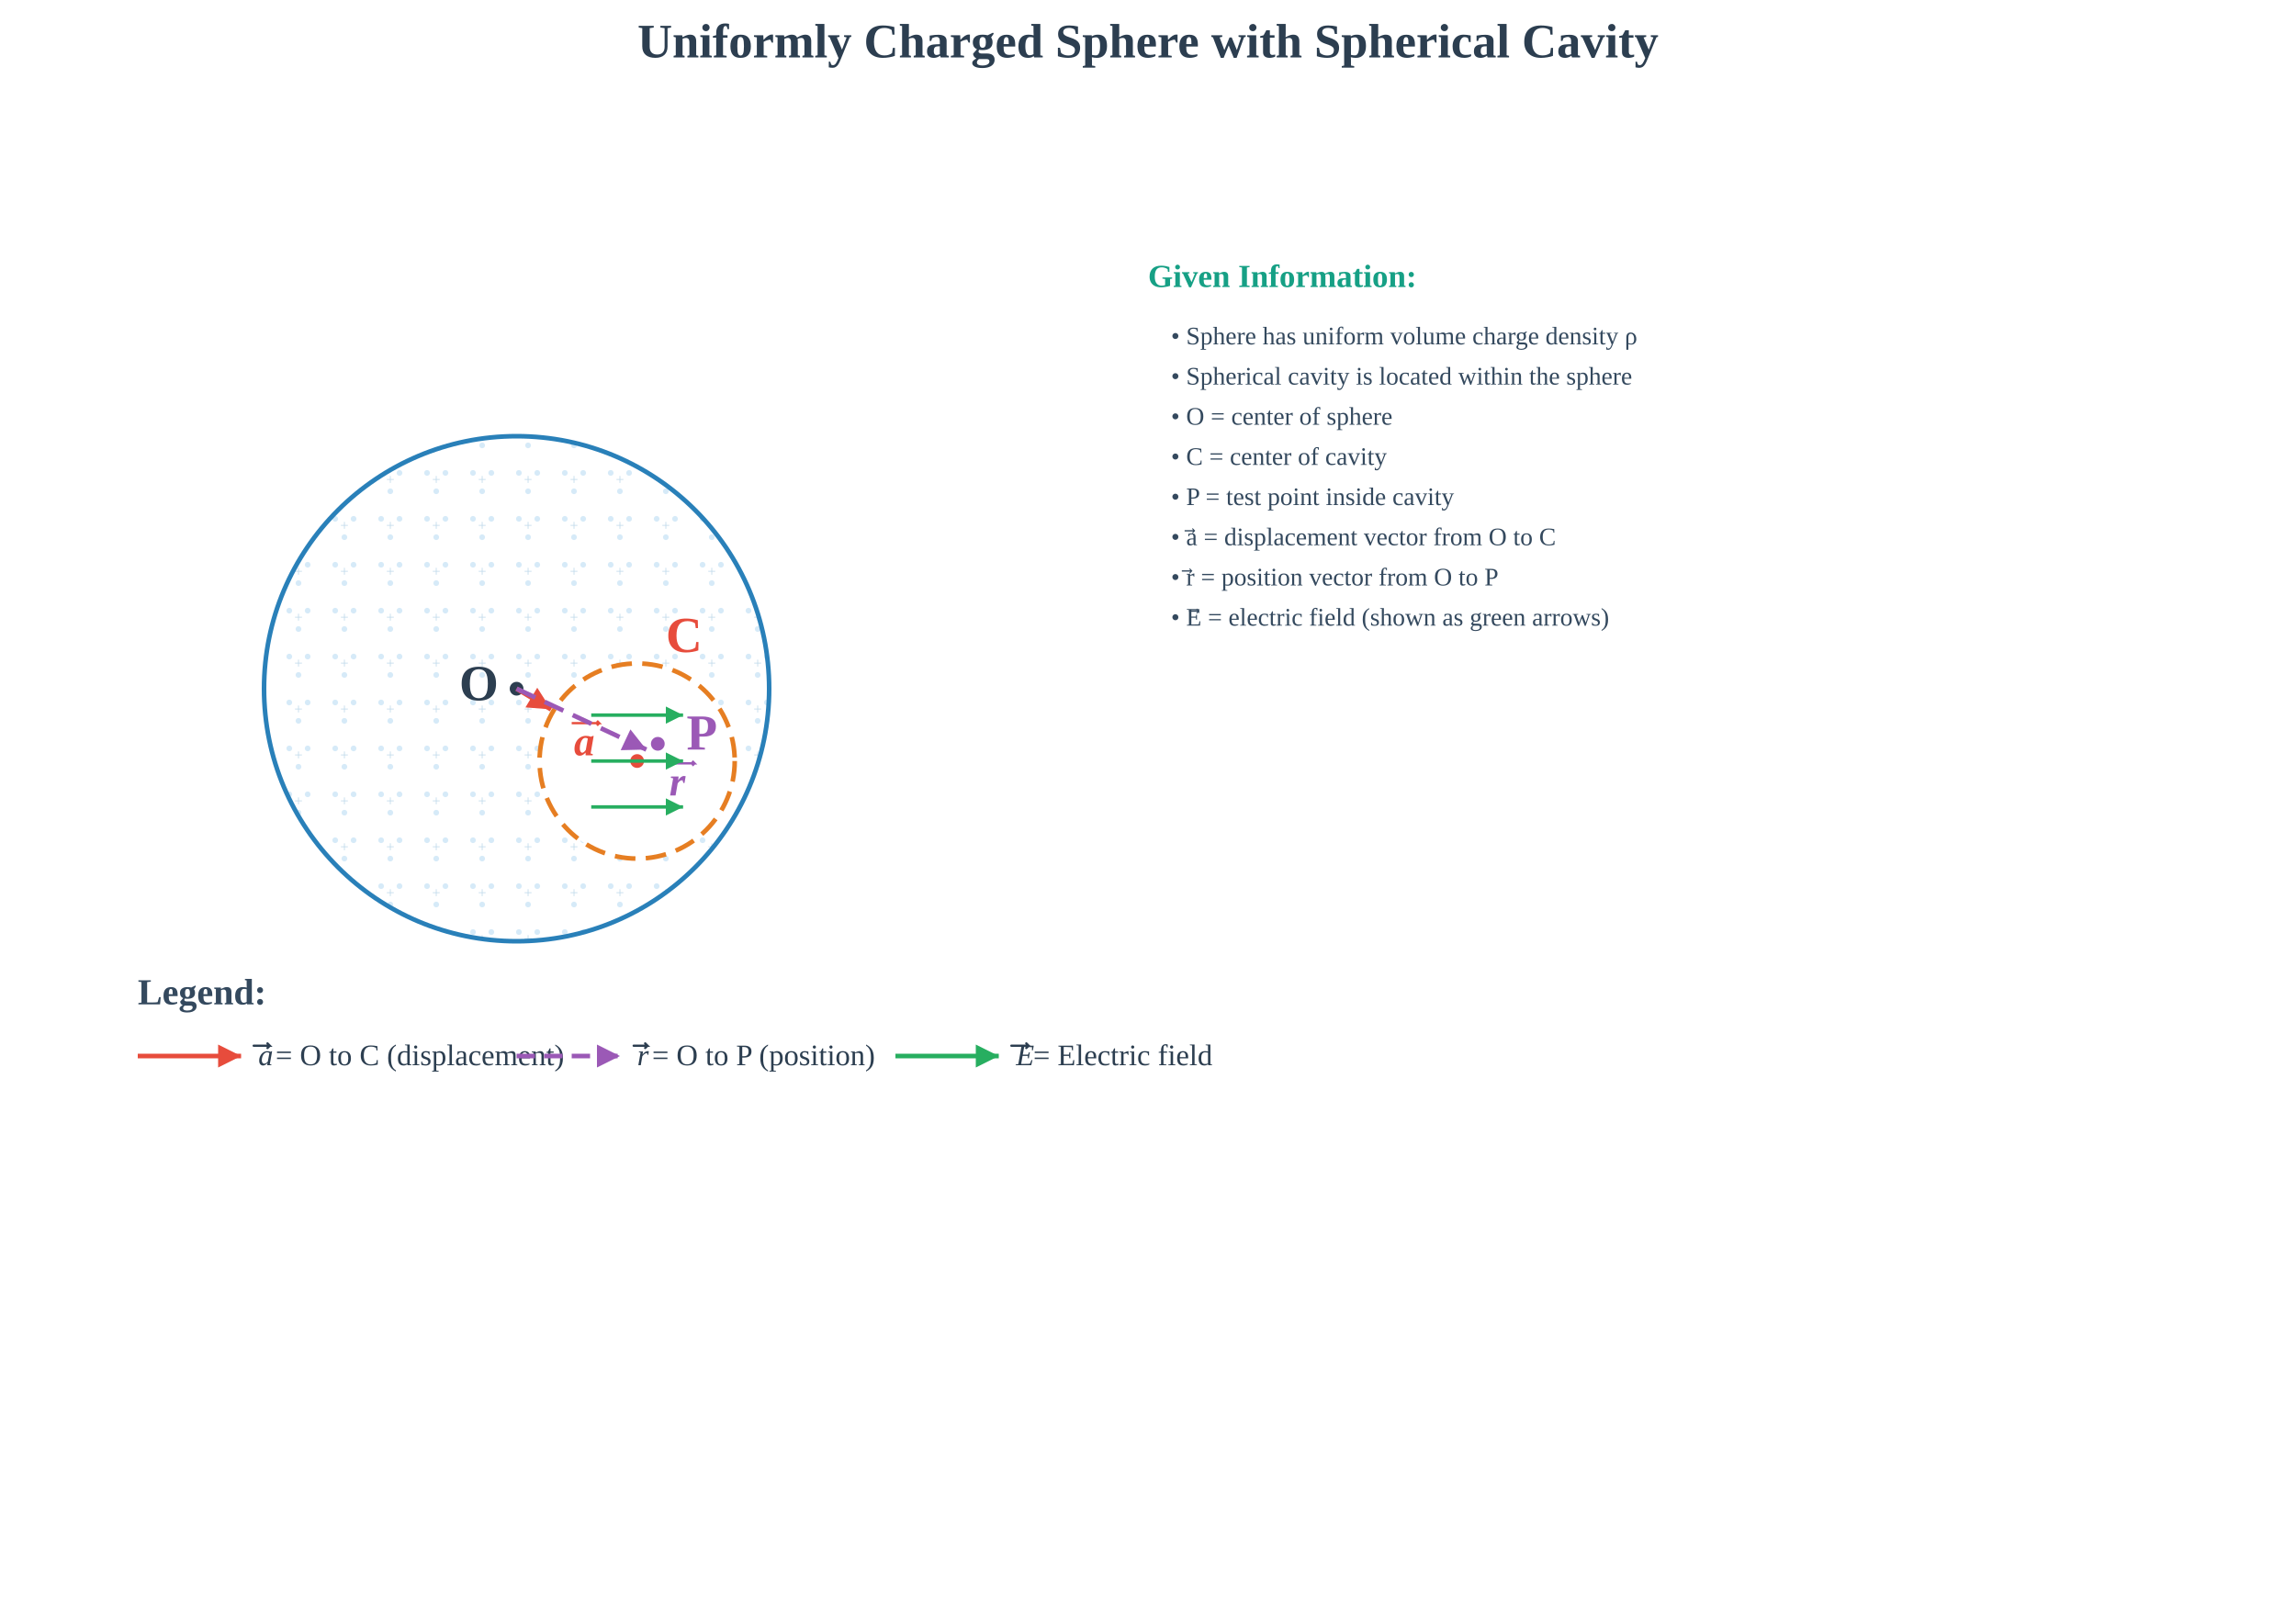
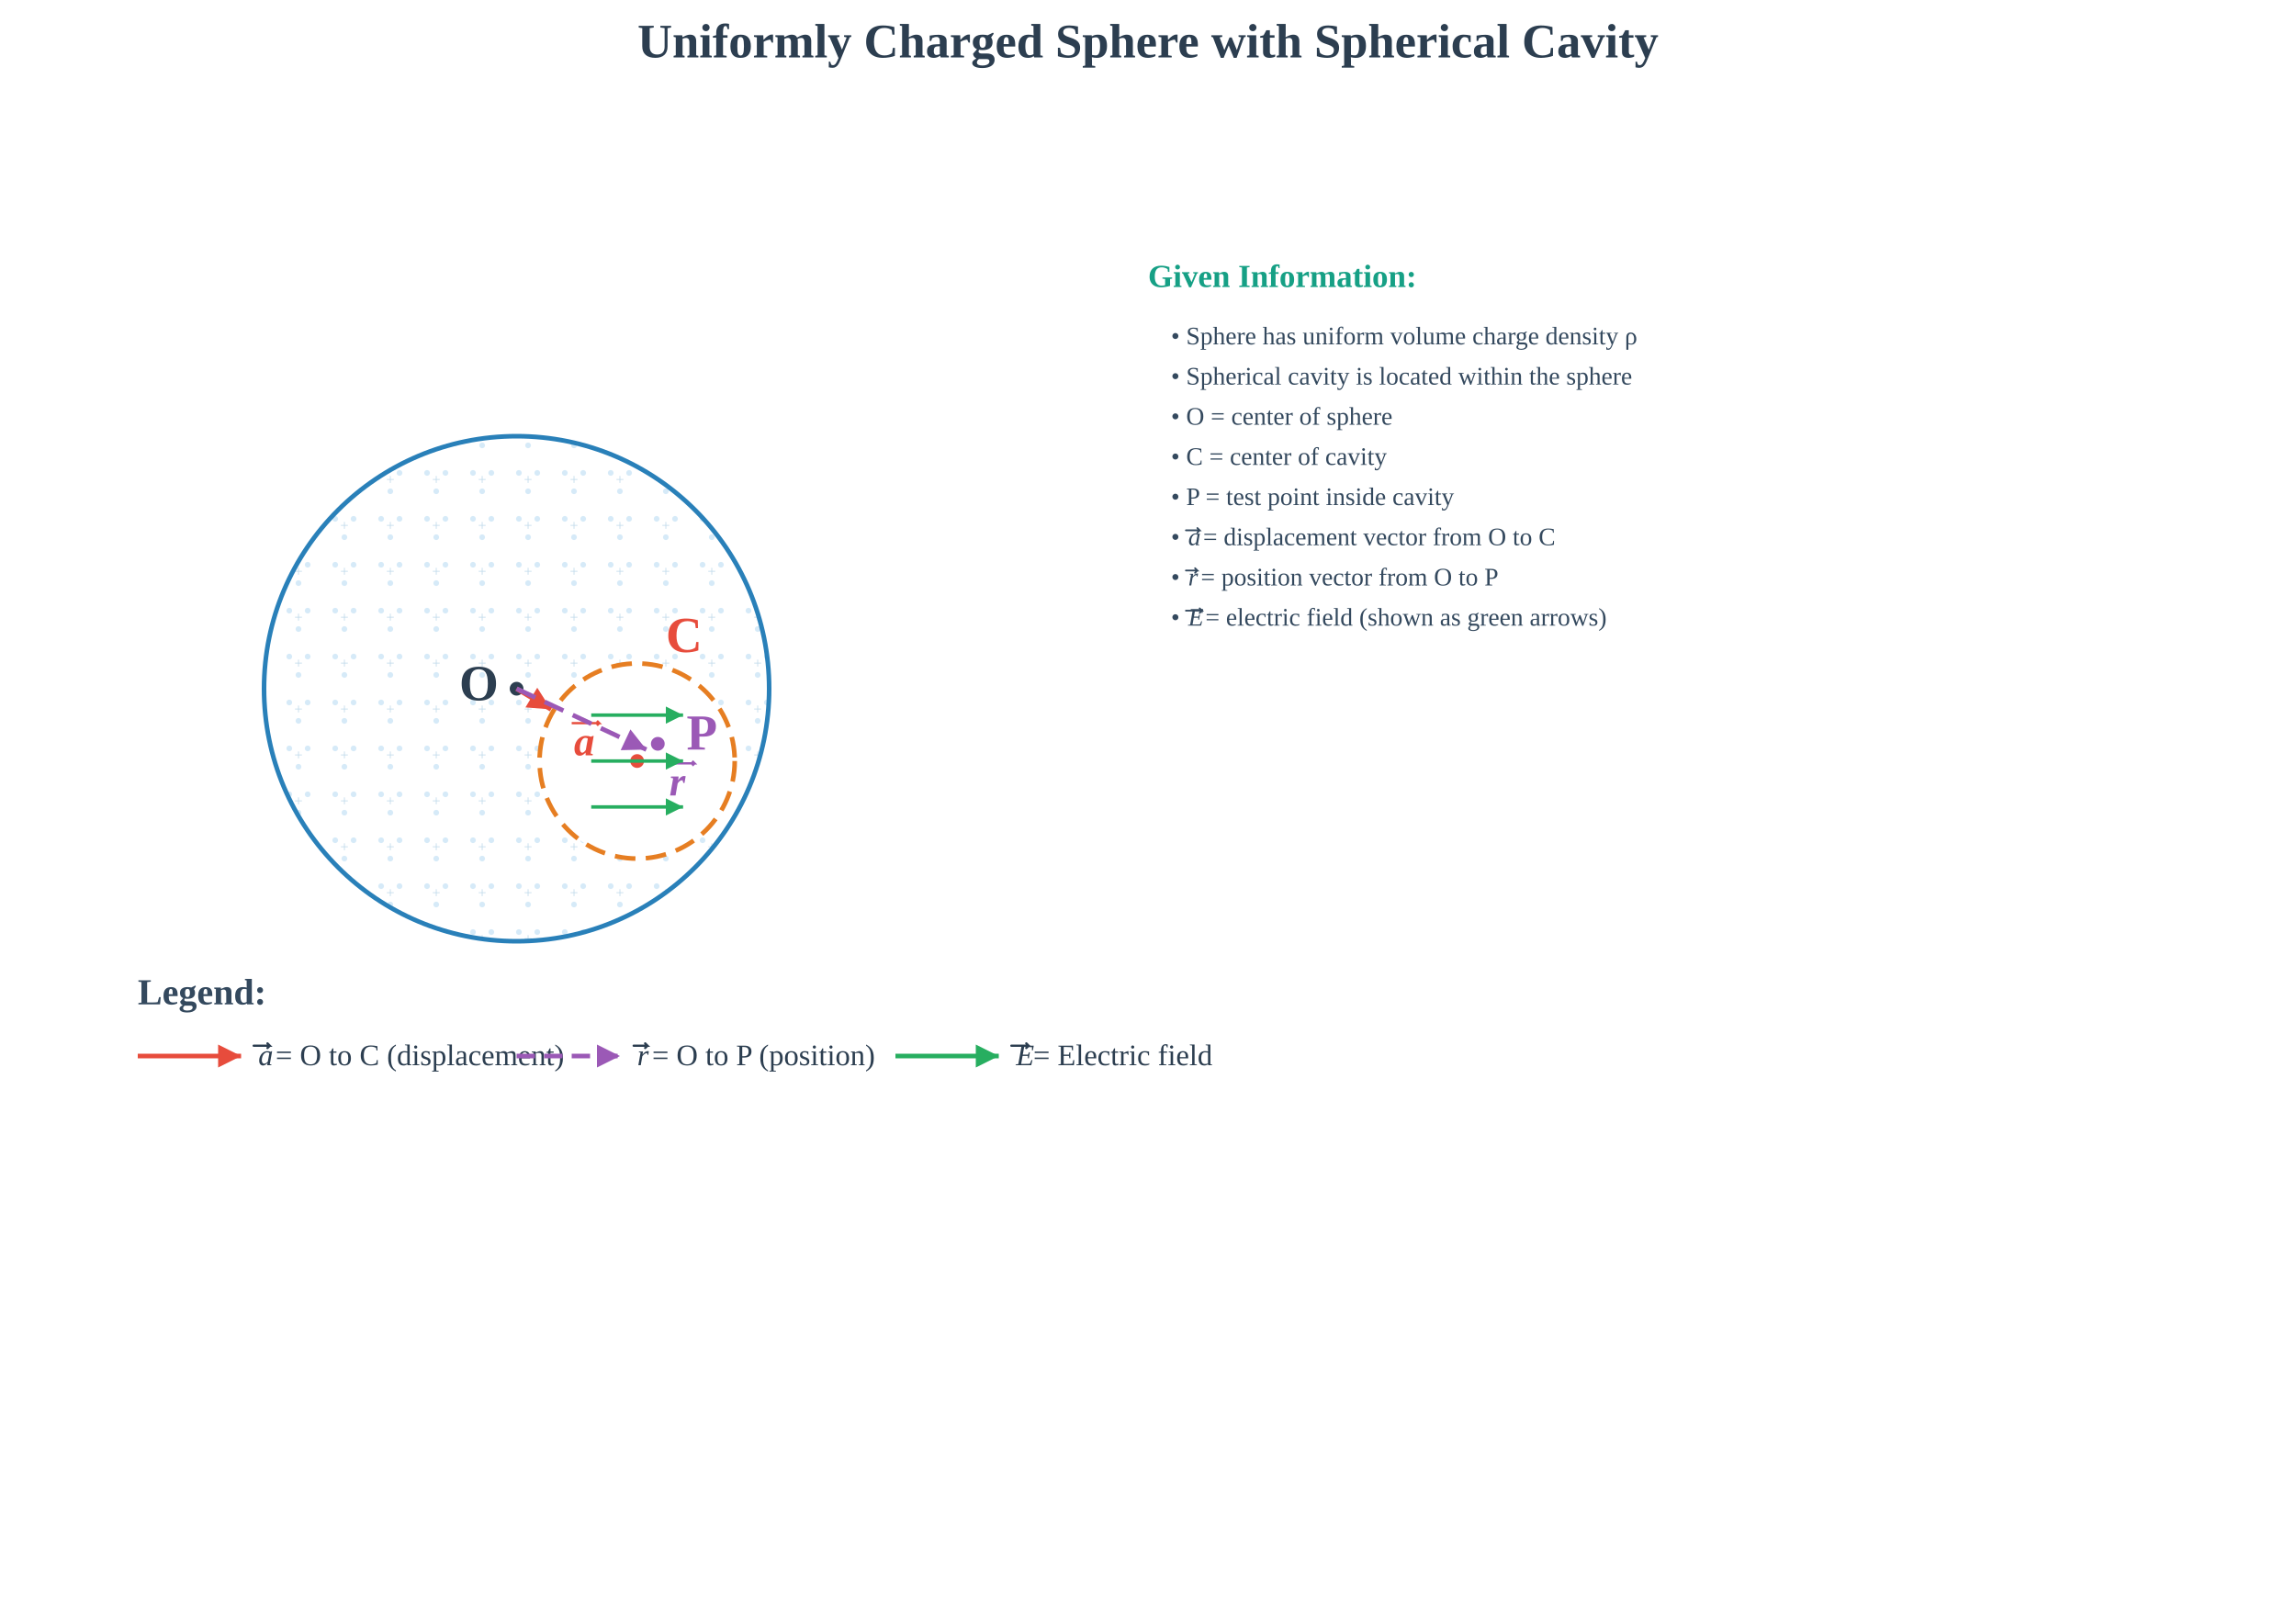
<svg xmlns="http://www.w3.org/2000/svg" viewBox="0 0 2000 1400">
  <rect width="2000" height="1400" fill="#ffffff" />
  <defs>
    <marker id="arrowRed" markerWidth="5" markerHeight="5" refX="5" refY="2.5" orient="auto">
      <path d="M 0 0 L 5 2.5 L 0 5 z" fill="#e74c3c" />
    </marker>
    <marker id="arrowBlue" markerWidth="5" markerHeight="5" refX="5" refY="2.5" orient="auto">
      <path d="M 0 0 L 5 2.5 L 0 5 z" fill="#3498db" />
    </marker>
    <marker id="arrowGreen" markerWidth="5" markerHeight="5" refX="5" refY="2.5" orient="auto">
      <path d="M 0 0 L 5 2.5 L 0 5 z" fill="#27ae60" />
    </marker>
    <marker id="arrowPurple" markerWidth="5" markerHeight="5" refX="5" refY="2.5" orient="auto">
      <path d="M 0 0 L 5 2.5 L 0 5 z" fill="#9b59b6" />
    </marker>
    <pattern id="chargePattern" x="0" y="0" width="40" height="40" patternUnits="userSpaceOnUse">
      <circle cx="12" cy="12" r="2.5" fill="#3498db" opacity="0.2" />
      <circle cx="28" cy="12" r="2.5" fill="#3498db" opacity="0.2" />
      <circle cx="20" cy="28" r="2.5" fill="#3498db" opacity="0.2" />
      <text x="20" y="22" font-size="13" fill="#2980b9" text-anchor="middle" opacity="0.3">+</text>
    </pattern>
  </defs>
  <text x="1000.0" y="50" text-anchor="middle" font-size="42" font-weight="bold" fill="#2c3e50">Uniformly Charged Sphere with Spherical Cavity</text>
  <circle cx="450" cy="600" r="220" fill="url(#chargePattern)" stroke="#2980b9" stroke-width="4" />
  <circle cx="555" cy="663" r="85" fill="white" stroke="#e67e22" stroke-width="4" stroke-dasharray="18,9" />
  <circle cx="450" cy="600" r="6" fill="#2c3e50" />
  <circle cx="555" cy="663" r="6" fill="#e74c3c" />
  <circle cx="573" cy="648" r="6" fill="#9b59b6" />
  <g>
    <line x1="450" y1="600" x2="480" y2="618" stroke="#e74c3c" stroke-width="4" marker-end="url(#arrowRed)" />
    <text x="500" y="658" font-size="36" font-weight="bold" font-style="italic" fill="#e74c3c">a</text>
    <path d="M 498 630 L 522 630 L 520 628 M 522 630 L 520 632" stroke="#e74c3c" stroke-width="2" fill="none" />
  </g>
  <g>
    <line x1="450" y1="600" x2="563" y2="653" stroke="#9b59b6" stroke-width="4" stroke-dasharray="18,9" marker-end="url(#arrowPurple)" />
    <text x="583" y="693" font-size="36" font-weight="bold" font-style="italic" fill="#9b59b6">r</text>
    <path d="M 581 665 L 605 665 L 603 663 M 605 665 L 603 667" stroke="#9b59b6" stroke-width="2" fill="none" />
  </g>
  <line x1="515" y1="623" x2="595" y2="623" stroke="#27ae60" stroke-width="3" marker-end="url(#arrowGreen)" />
  <line x1="515" y1="663" x2="595" y2="663" stroke="#27ae60" stroke-width="3" marker-end="url(#arrowGreen)" />
  <line x1="515" y1="703" x2="595" y2="703" stroke="#27ae60" stroke-width="3" marker-end="url(#arrowGreen)" />
  <text x="400" y="610" font-size="44" font-weight="bold" fill="#2c3e50">O</text>
  <text x="580" y="568" font-size="44" font-weight="bold" fill="#e74c3c">C</text>
  <text x="598" y="653" font-size="44" font-weight="bold" fill="#9b59b6">P</text>
  <g id="given-info">
    <text x="1000" y="250" font-size="28" font-weight="bold" fill="#16a085">Given Information:</text>
    <text x="1020" y="300" font-size="22" fill="#34495e">• Sphere has uniform volume charge density ρ</text>
    <text x="1020" y="335" font-size="22" fill="#34495e">• Spherical cavity is located within the sphere</text>
    <text x="1020" y="370" font-size="22" fill="#34495e">• O = center of sphere</text>
    <text x="1020" y="405" font-size="22" fill="#34495e">• C = center of cavity</text>
    <text x="1020" y="440" font-size="22" fill="#34495e">• P = test point inside cavity</text>
-     <text x="1020" y="475" font-size="22" fill="#34495e">• a⃗ = displacement vector from O to C</text>
-     <text x="1020" y="510" font-size="22" fill="#34495e">• r⃗ = position vector from O to P</text>
-     <text x="1020" y="545" font-size="22" fill="#34495e">• E⃗ = electric field (shown as green arrows)</text>
+     <text x="1020" y="475" font-size="22" fill="#34495e">• </text>
+     <text x="1035" y="475" font-size="22" font-style="italic" fill="#34495e">a</text>
+     <path d="M 1033 462 L 1045 462 L 1043 460 M 1045 462 L 1043 464" stroke="#34495e" stroke-width="1.5" fill="none" stroke-linecap="round" />
+     <text x="1048" y="475" font-size="22" fill="#34495e"> = displacement vector from O to C</text>
+     <text x="1020" y="510" font-size="22" fill="#34495e">• </text>
+     <text x="1035" y="510" font-size="22" font-style="italic" fill="#34495e">r</text>
+     <path d="M 1033 497 L 1043 497 L 1041 495 M 1043 497 L 1041 499" stroke="#34495e" stroke-width="1.5" fill="none" stroke-linecap="round" />
+     <text x="1046" y="510" font-size="22" fill="#34495e"> = position vector from O to P</text>
+     <text x="1020" y="545" font-size="22" fill="#34495e">• </text>
+     <text x="1035" y="545" font-size="22" font-style="italic" fill="#34495e">E</text>
+     <path d="M 1033 532 L 1047 532 L 1045 530 M 1047 532 L 1045 534" stroke="#34495e" stroke-width="1.5" fill="none" stroke-linecap="round" />
+     <text x="1050" y="545" font-size="22" fill="#34495e"> = electric field (shown as green arrows)</text>
  </g>
  <g id="legend">
    <text x="120" y="875" font-size="32" font-weight="bold" fill="#34495e">Legend:</text>
    <line x1="120" y1="920" x2="210" y2="920" stroke="#e74c3c" stroke-width="4" marker-end="url(#arrowRed)" />
    <g>
      <text x="225" y="928" font-size="26" fill="#2c3e50" font-style="italic">a</text>
      <path d="M 221 911 L 235 911 L 233 909 M 235 911 L 233 913" stroke="#2c3e50" stroke-width="2" fill="none" stroke-linecap="round" />
      <text x="240" y="928" font-size="26" fill="#2c3e50"> = O to C (displacement)</text>
    </g>
    <line x1="450" y1="920" x2="540" y2="920" stroke="#9b59b6" stroke-width="4" stroke-dasharray="16,8" marker-end="url(#arrowPurple)" />
    <g>
      <text x="555" y="928" font-size="26" fill="#2c3e50" font-style="italic">r</text>
      <path d="M 552 911 L 564 911 L 562 909 M 564 911 L 562 913" stroke="#2c3e50" stroke-width="2" fill="none" stroke-linecap="round" />
      <text x="568" y="928" font-size="26" fill="#2c3e50"> = O to P (position)</text>
    </g>
    <line x1="780" y1="920" x2="870" y2="920" stroke="#27ae60" stroke-width="4" marker-end="url(#arrowGreen)" />
    <g>
      <text x="885" y="928" font-size="26" fill="#2c3e50" font-style="italic">E</text>
      <path d="M 881 911 L 896 911 L 894 909 M 896 911 L 894 913" stroke="#2c3e50" stroke-width="2" fill="none" stroke-linecap="round" />
      <text x="900" y="928" font-size="26" fill="#2c3e50"> = Electric field</text>
    </g>
  </g>
</svg>
